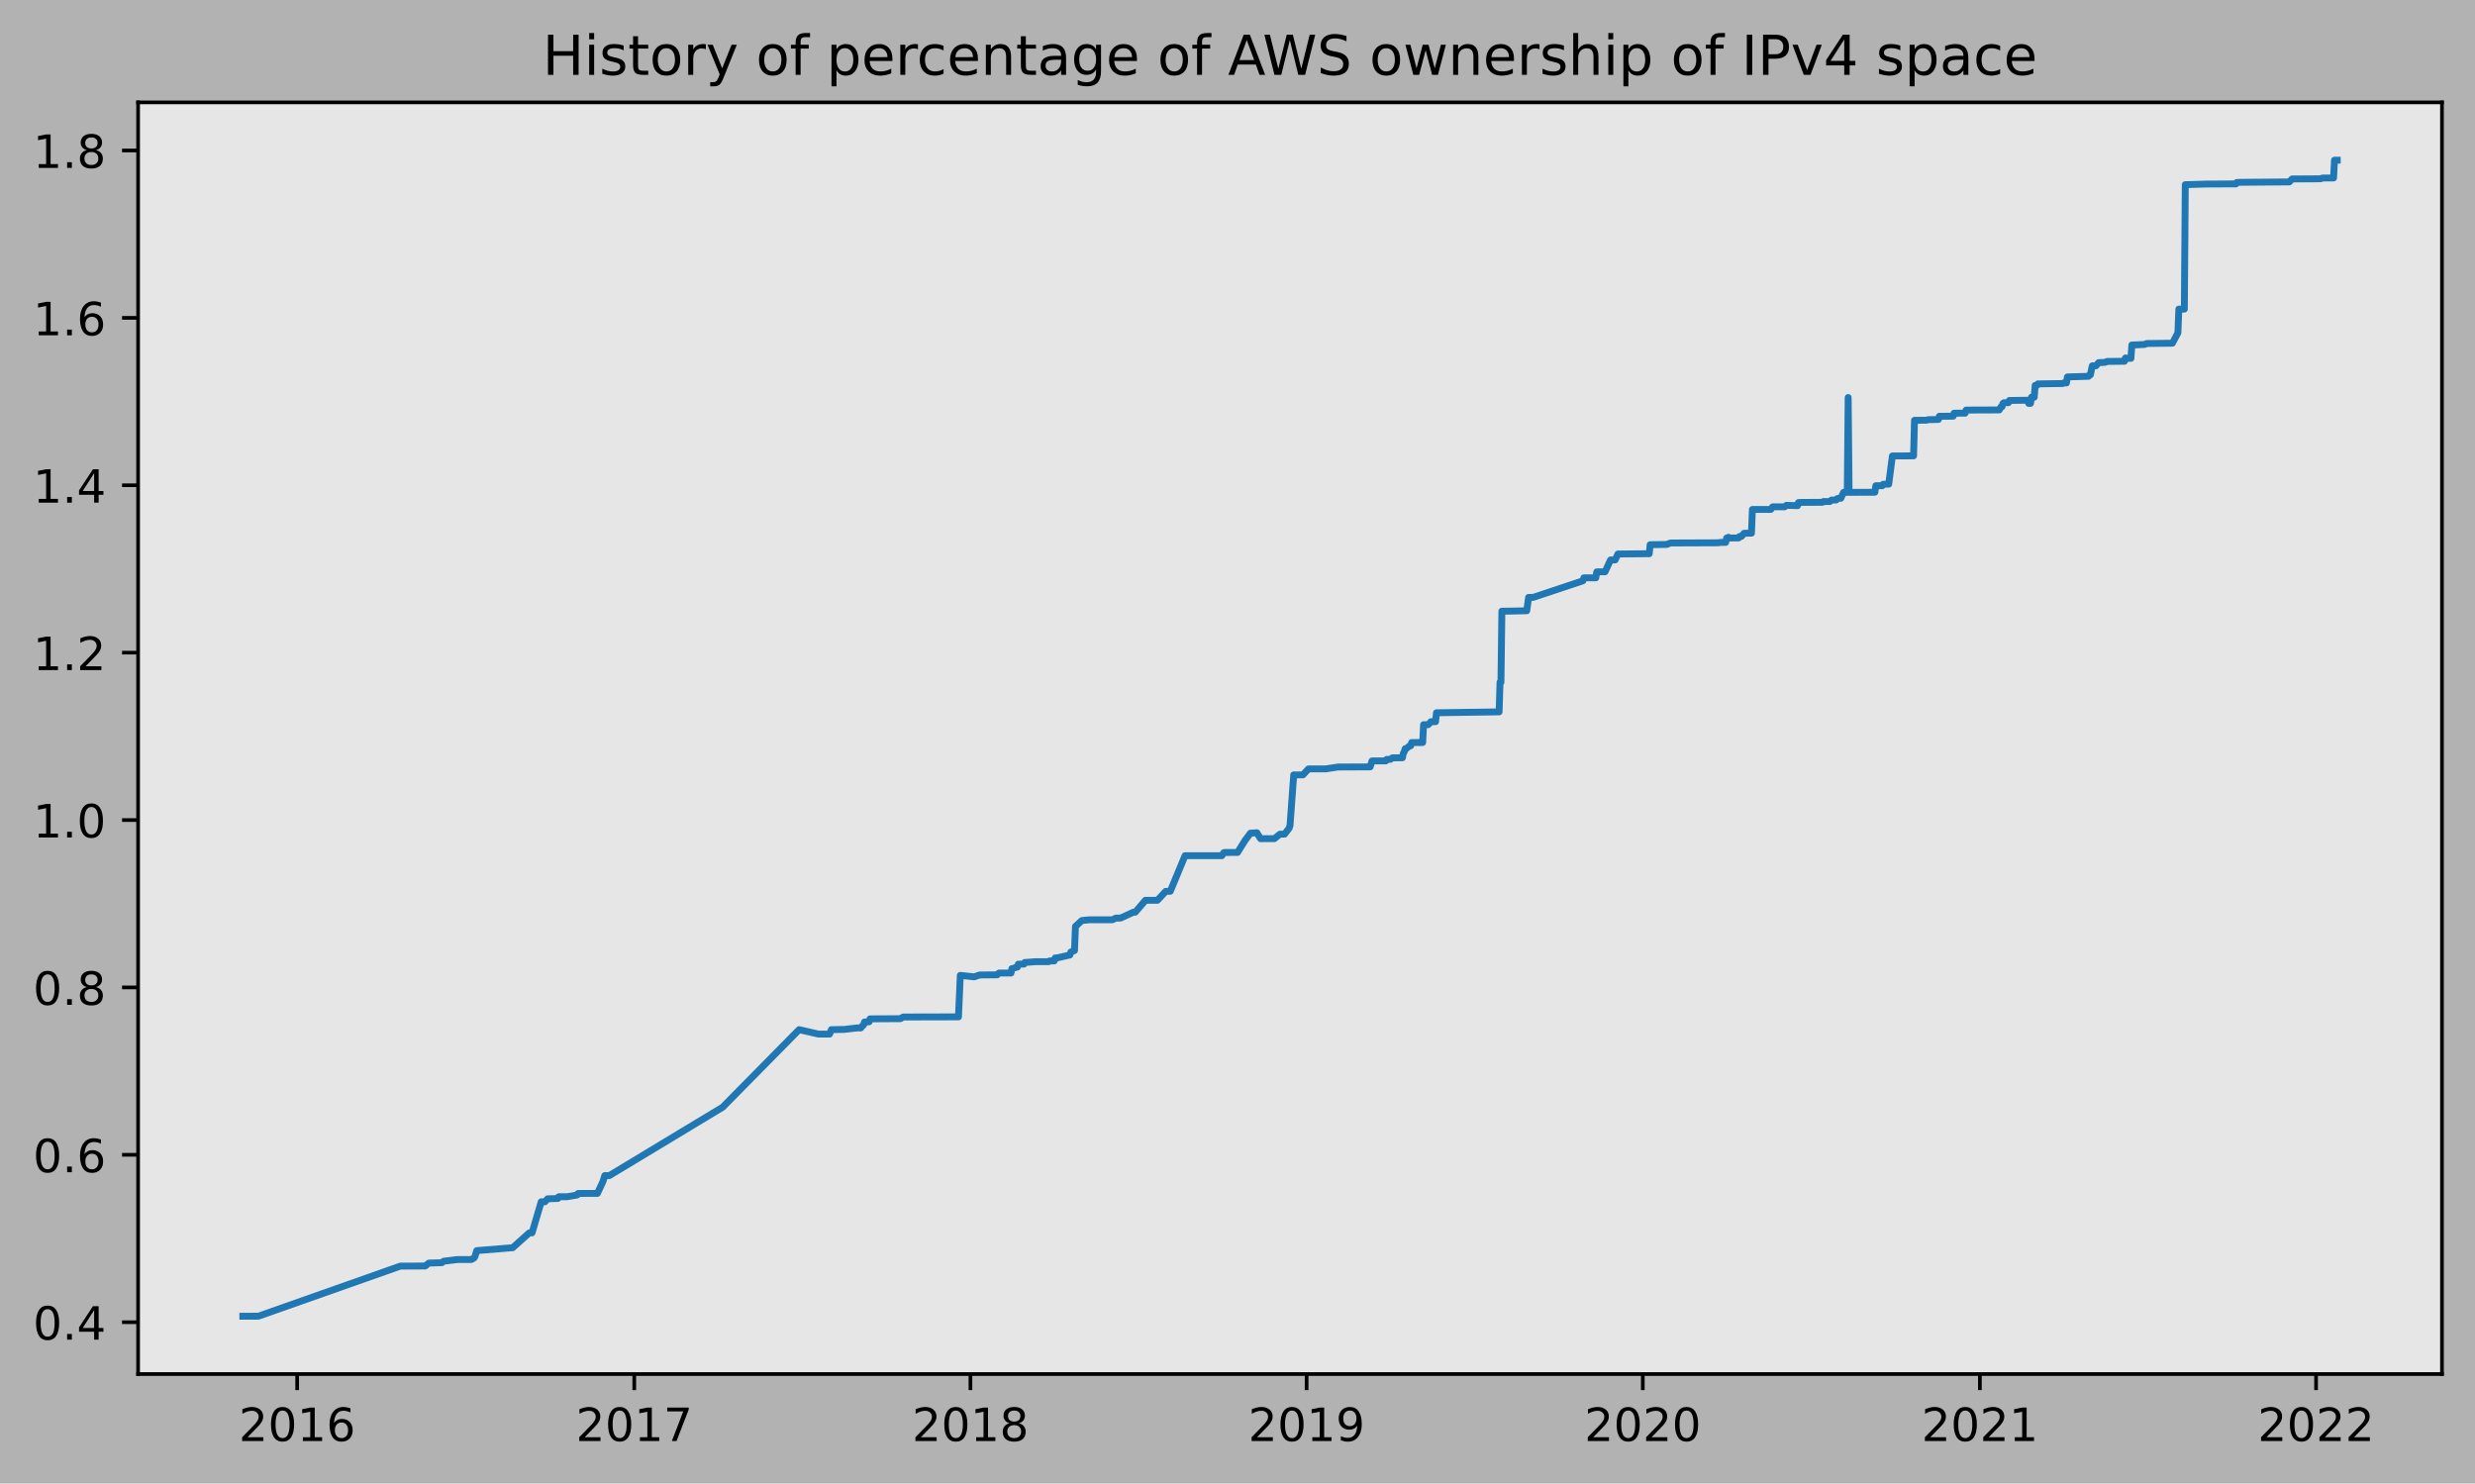
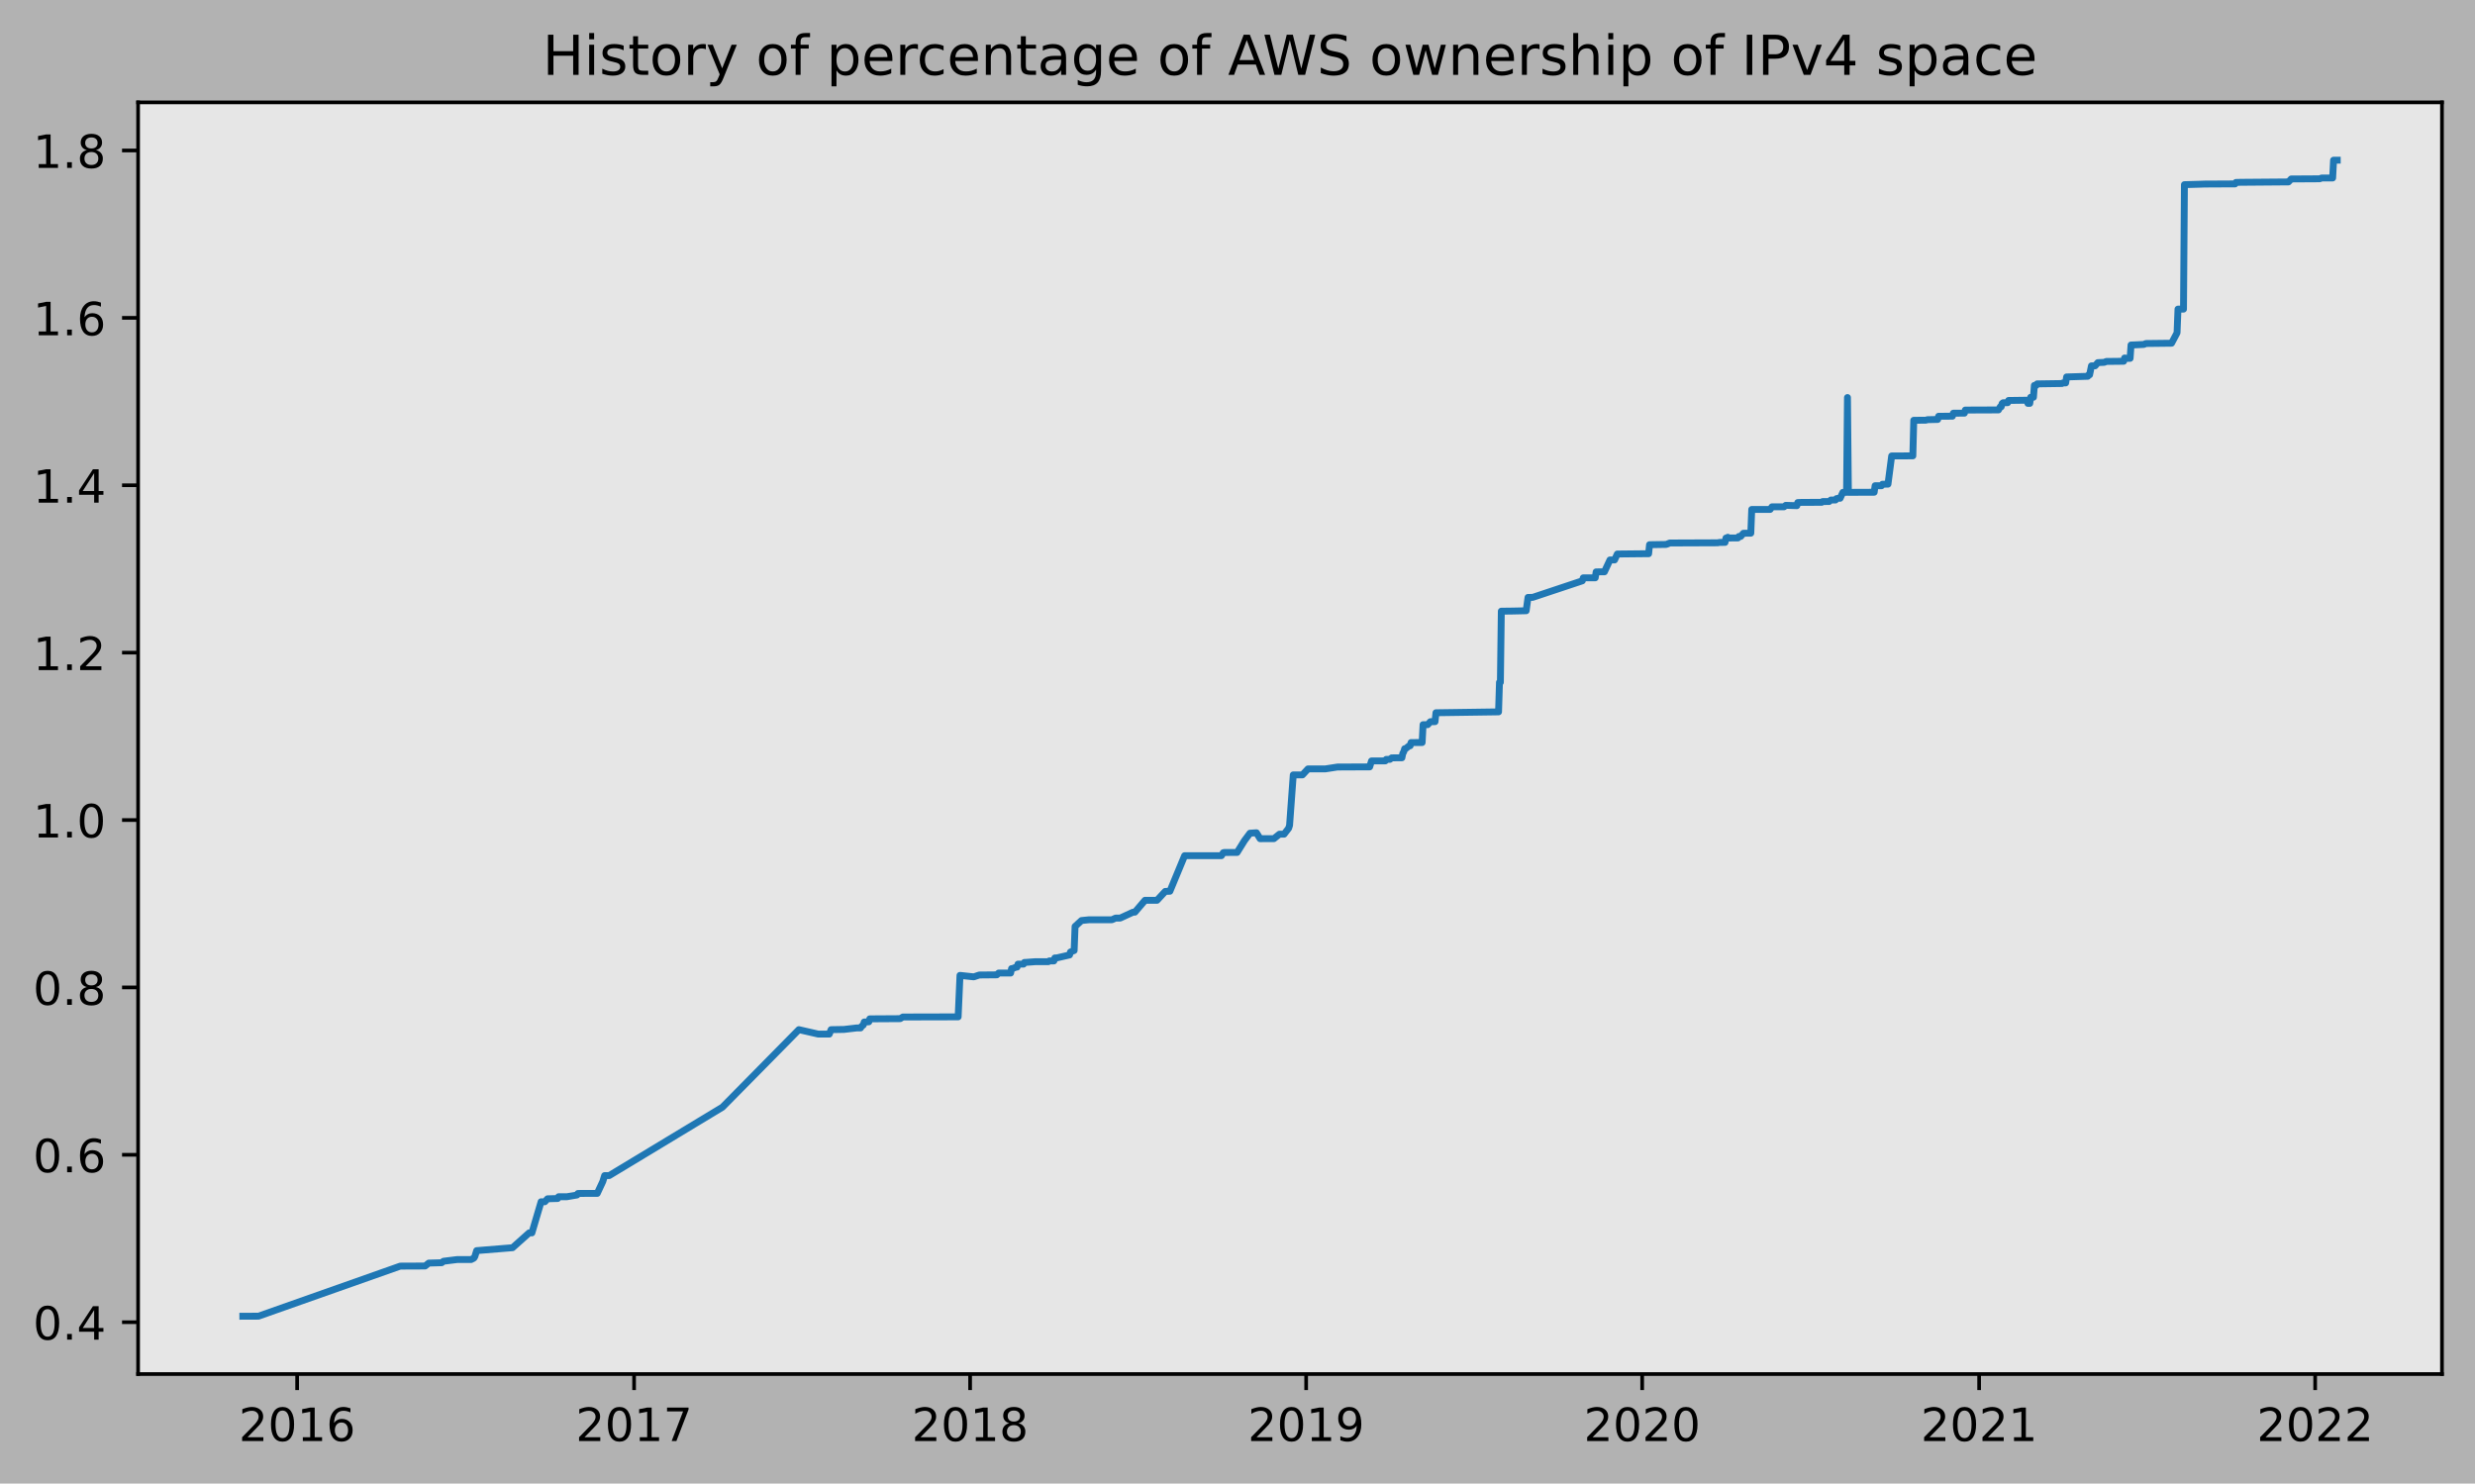
<svg xmlns="http://www.w3.org/2000/svg" xmlns:xlink="http://www.w3.org/1999/xlink" height="323.396pt" version="1.1" viewBox="0 0 539.503 323.396" width="539.503pt">
  <defs>
    <style type="text/css">
*{stroke-linecap:butt;stroke-linejoin:round;}
  </style>
  </defs>
  <g id="figure_1">
    <g id="patch_1">
      <path d="M 0 323.396  L 539.503 323.396  L 539.503 0  L 0 0  z " style="fill:#b2b2b2;" />
    </g>
    <g id="axes_1">
      <g id="patch_2">
        <path d="M 30.103 299.518  L 532.303 299.518  L 532.303 22.318  L 30.103 22.318  z " style="fill:#e6e6e6;" />
      </g>
      <g id="matplotlib.axis_1">
        <g id="xtick_1">
          <g id="line2d_1">
            <defs>
-               <path d="M 0 0  L 0 3.5  " id="m40367349c4" style="stroke:#000000;stroke-width:0.8;" />
-             </defs>
-             <g>
-               <use style="stroke:#000000;stroke-width:0.8;" x="64.776" xlink:href="#m40367349c4" y="299.518" />
+               <path d="M 0 0  L 0 3.5  " id="mcb846e264f" style="stroke:#000000;stroke-width:0.8;" />
+             </defs>
+             <g>
+               <use style="stroke:#000000;stroke-width:0.8;" x="64.77" xlink:href="#mcb846e264f" y="299.518" />
            </g>
          </g>
          <g id="text_1">
            <defs>
              <path d="M 19.188 8.297  L 53.609 8.297  L 53.609 0  L 7.328 0  L 7.328 8.297  Q 12.938 14.109 22.625 23.891  Q 32.328 33.688 34.812 36.531  Q 39.547 41.844 41.422 45.531  Q 43.312 49.219 43.312 52.781  Q 43.312 58.594 39.234 62.25  Q 35.156 65.922 28.609 65.922  Q 23.969 65.922 18.812 64.312  Q 13.672 62.703 7.812 59.422  L 7.812 69.391  Q 13.766 71.781 18.938 73  Q 24.125 74.219 28.422 74.219  Q 39.75 74.219 46.484 68.547  Q 53.219 62.891 53.219 53.422  Q 53.219 48.922 51.531 44.891  Q 49.859 40.875 45.406 35.406  Q 44.188 33.984 37.641 27.219  Q 31.109 20.453 19.188 8.297  z " id="DejaVuSans-50" />
              <path d="M 31.781 66.406  Q 24.172 66.406 20.328 58.906  Q 16.5 51.422 16.5 36.375  Q 16.5 21.391 20.328 13.891  Q 24.172 6.391 31.781 6.391  Q 39.453 6.391 43.281 13.891  Q 47.125 21.391 47.125 36.375  Q 47.125 51.422 43.281 58.906  Q 39.453 66.406 31.781 66.406  z M 31.781 74.219  Q 44.047 74.219 50.516 64.516  Q 56.984 54.828 56.984 36.375  Q 56.984 17.969 50.516 8.266  Q 44.047 -1.422 31.781 -1.422  Q 19.531 -1.422 13.062 8.266  Q 6.594 17.969 6.594 36.375  Q 6.594 54.828 13.062 64.516  Q 19.531 74.219 31.781 74.219  z " id="DejaVuSans-48" />
              <path d="M 12.406 8.297  L 28.516 8.297  L 28.516 63.922  L 10.984 60.406  L 10.984 69.391  L 28.422 72.906  L 38.281 72.906  L 38.281 8.297  L 54.391 8.297  L 54.391 0  L 12.406 0  z " id="DejaVuSans-49" />
              <path d="M 33.016 40.375  Q 26.375 40.375 22.484 35.828  Q 18.609 31.297 18.609 23.391  Q 18.609 15.531 22.484 10.953  Q 26.375 6.391 33.016 6.391  Q 39.656 6.391 43.531 10.953  Q 47.406 15.531 47.406 23.391  Q 47.406 31.297 43.531 35.828  Q 39.656 40.375 33.016 40.375  z M 52.594 71.297  L 52.594 62.312  Q 48.875 64.062 45.094 64.984  Q 41.312 65.922 37.594 65.922  Q 27.828 65.922 22.672 59.328  Q 17.531 52.734 16.797 39.406  Q 19.672 43.656 24.016 45.922  Q 28.375 48.188 33.594 48.188  Q 44.578 48.188 50.953 41.516  Q 57.328 34.859 57.328 23.391  Q 57.328 12.156 50.688 5.359  Q 44.047 -1.422 33.016 -1.422  Q 20.359 -1.422 13.672 8.266  Q 6.984 17.969 6.984 36.375  Q 6.984 53.656 15.188 63.938  Q 23.391 74.219 37.203 74.219  Q 40.922 74.219 44.703 73.484  Q 48.484 72.75 52.594 71.297  z " id="DejaVuSans-54" />
            </defs>
-             <g transform="translate(52.05068 314.1166)scale(0.1 -0.1)">
+             <g transform="translate(52.04548 314.1166)scale(0.1 -0.1)">
              <use xlink:href="#DejaVuSans-50" />
              <use x="63.623" xlink:href="#DejaVuSans-48" />
              <use x="127.246" xlink:href="#DejaVuSans-49" />
              <use x="190.869" xlink:href="#DejaVuSans-54" />
            </g>
          </g>
        </g>
        <g id="xtick_2">
          <g id="line2d_2">
            <g>
-               <use style="stroke:#000000;stroke-width:0.8;" x="138.257" xlink:href="#m40367349c4" y="299.518" />
+               <use style="stroke:#000000;stroke-width:0.8;" x="138.219" xlink:href="#mcb846e264f" y="299.518" />
            </g>
          </g>
          <g id="text_2">
            <defs>
              <path d="M 8.203 72.906  L 55.078 72.906  L 55.078 68.703  L 28.609 0  L 18.312 0  L 43.219 64.594  L 8.203 64.594  z " id="DejaVuSans-55" />
            </defs>
-             <g transform="translate(125.5316 314.1166)scale(0.1 -0.1)">
+             <g transform="translate(125.4941 314.1166)scale(0.1 -0.1)">
              <use xlink:href="#DejaVuSans-50" />
              <use x="63.623" xlink:href="#DejaVuSans-48" />
              <use x="127.246" xlink:href="#DejaVuSans-49" />
              <use x="190.869" xlink:href="#DejaVuSans-55" />
            </g>
          </g>
        </g>
        <g id="xtick_3">
          <g id="line2d_3">
            <g>
-               <use style="stroke:#000000;stroke-width:0.8;" x="211.537" xlink:href="#m40367349c4" y="299.518" />
+               <use style="stroke:#000000;stroke-width:0.8;" x="211.467" xlink:href="#mcb846e264f" y="299.518" />
            </g>
          </g>
          <g id="text_3">
            <defs>
              <path d="M 31.781 34.625  Q 24.75 34.625 20.719 30.859  Q 16.703 27.094 16.703 20.516  Q 16.703 13.922 20.719 10.156  Q 24.75 6.391 31.781 6.391  Q 38.812 6.391 42.859 10.172  Q 46.922 13.969 46.922 20.516  Q 46.922 27.094 42.891 30.859  Q 38.875 34.625 31.781 34.625  z M 21.922 38.812  Q 15.578 40.375 12.031 44.719  Q 8.5 49.078 8.5 55.328  Q 8.5 64.062 14.719 69.141  Q 20.953 74.219 31.781 74.219  Q 42.672 74.219 48.875 69.141  Q 55.078 64.062 55.078 55.328  Q 55.078 49.078 51.531 44.719  Q 48 40.375 41.703 38.812  Q 48.828 37.156 52.797 32.312  Q 56.781 27.484 56.781 20.516  Q 56.781 9.906 50.312 4.234  Q 43.844 -1.422 31.781 -1.422  Q 19.734 -1.422 13.25 4.234  Q 6.781 9.906 6.781 20.516  Q 6.781 27.484 10.781 32.312  Q 14.797 37.156 21.922 38.812  z M 18.312 54.391  Q 18.312 48.734 21.844 45.562  Q 25.391 42.391 31.781 42.391  Q 38.141 42.391 41.719 45.562  Q 45.312 48.734 45.312 54.391  Q 45.312 60.062 41.719 63.234  Q 38.141 66.406 31.781 66.406  Q 25.391 66.406 21.844 63.234  Q 18.312 60.062 18.312 54.391  z " id="DejaVuSans-56" />
            </defs>
-             <g transform="translate(198.8118 314.1166)scale(0.1 -0.1)">
+             <g transform="translate(198.7421 314.1166)scale(0.1 -0.1)">
              <use xlink:href="#DejaVuSans-50" />
              <use x="63.623" xlink:href="#DejaVuSans-48" />
              <use x="127.246" xlink:href="#DejaVuSans-49" />
              <use x="190.869" xlink:href="#DejaVuSans-56" />
            </g>
          </g>
        </g>
        <g id="xtick_4">
          <g id="line2d_4">
            <g>
-               <use style="stroke:#000000;stroke-width:0.8;" x="284.817" xlink:href="#m40367349c4" y="299.518" />
+               <use style="stroke:#000000;stroke-width:0.8;" x="284.715" xlink:href="#mcb846e264f" y="299.518" />
            </g>
          </g>
          <g id="text_4">
            <defs>
              <path d="M 10.984 1.516  L 10.984 10.5  Q 14.703 8.734 18.5 7.812  Q 22.312 6.891 25.984 6.891  Q 35.75 6.891 40.891 13.453  Q 46.047 20.016 46.781 33.406  Q 43.953 29.203 39.594 26.953  Q 35.25 24.703 29.984 24.703  Q 19.047 24.703 12.672 31.312  Q 6.297 37.938 6.297 49.422  Q 6.297 60.641 12.938 67.422  Q 19.578 74.219 30.609 74.219  Q 43.266 74.219 49.922 64.516  Q 56.594 54.828 56.594 36.375  Q 56.594 19.141 48.406 8.859  Q 40.234 -1.422 26.422 -1.422  Q 22.703 -1.422 18.891 -0.688  Q 15.094 0.047 10.984 1.516  z M 30.609 32.422  Q 37.25 32.422 41.125 36.953  Q 45.016 41.5 45.016 49.422  Q 45.016 57.281 41.125 61.844  Q 37.25 66.406 30.609 66.406  Q 23.969 66.406 20.094 61.844  Q 16.219 57.281 16.219 49.422  Q 16.219 41.5 20.094 36.953  Q 23.969 32.422 30.609 32.422  z " id="DejaVuSans-57" />
            </defs>
-             <g transform="translate(272.0919 314.1166)scale(0.1 -0.1)">
+             <g transform="translate(271.99 314.1166)scale(0.1 -0.1)">
              <use xlink:href="#DejaVuSans-50" />
              <use x="63.623" xlink:href="#DejaVuSans-48" />
              <use x="127.246" xlink:href="#DejaVuSans-49" />
              <use x="190.869" xlink:href="#DejaVuSans-57" />
            </g>
          </g>
        </g>
        <g id="xtick_5">
          <g id="line2d_5">
            <g>
-               <use style="stroke:#000000;stroke-width:0.8;" x="358.097" xlink:href="#m40367349c4" y="299.518" />
+               <use style="stroke:#000000;stroke-width:0.8;" x="357.963" xlink:href="#mcb846e264f" y="299.518" />
            </g>
          </g>
          <g id="text_5">
-             <g transform="translate(345.3721 314.1166)scale(0.1 -0.1)">
+             <g transform="translate(345.238 314.1166)scale(0.1 -0.1)">
              <use xlink:href="#DejaVuSans-50" />
              <use x="63.623" xlink:href="#DejaVuSans-48" />
              <use x="127.246" xlink:href="#DejaVuSans-50" />
              <use x="190.869" xlink:href="#DejaVuSans-48" />
            </g>
          </g>
        </g>
        <g id="xtick_6">
          <g id="line2d_6">
            <g>
-               <use style="stroke:#000000;stroke-width:0.8;" x="431.578" xlink:href="#m40367349c4" y="299.518" />
+               <use style="stroke:#000000;stroke-width:0.8;" x="431.412" xlink:href="#mcb846e264f" y="299.518" />
            </g>
          </g>
          <g id="text_6">
-             <g transform="translate(418.853 314.1166)scale(0.1 -0.1)">
+             <g transform="translate(418.6866 314.1166)scale(0.1 -0.1)">
              <use xlink:href="#DejaVuSans-50" />
              <use x="63.623" xlink:href="#DejaVuSans-48" />
              <use x="127.246" xlink:href="#DejaVuSans-50" />
              <use x="190.869" xlink:href="#DejaVuSans-49" />
            </g>
          </g>
        </g>
        <g id="xtick_7">
          <g id="line2d_7">
            <g>
-               <use style="stroke:#000000;stroke-width:0.8;" x="504.858" xlink:href="#m40367349c4" y="299.518" />
+               <use style="stroke:#000000;stroke-width:0.8;" x="504.66" xlink:href="#mcb846e264f" y="299.518" />
            </g>
          </g>
          <g id="text_7">
-             <g transform="translate(492.1332 314.1166)scale(0.1 -0.1)">
+             <g transform="translate(491.9345 314.1166)scale(0.1 -0.1)">
              <use xlink:href="#DejaVuSans-50" />
              <use x="63.623" xlink:href="#DejaVuSans-48" />
              <use x="127.246" xlink:href="#DejaVuSans-50" />
              <use x="190.869" xlink:href="#DejaVuSans-50" />
            </g>
          </g>
        </g>
      </g>
      <g id="matplotlib.axis_2">
        <g id="ytick_1">
          <g id="line2d_8">
            <defs>
-               <path d="M 0 0  L -3.5 0  " id="m9904276c31" style="stroke:#000000;stroke-width:0.8;" />
-             </defs>
-             <g>
-               <use style="stroke:#000000;stroke-width:0.8;" x="30.103" xlink:href="#m9904276c31" y="288.217" />
+               <path d="M 0 0  L -3.5 0  " id="mb7f5722ad9" style="stroke:#000000;stroke-width:0.8;" />
+             </defs>
+             <g>
+               <use style="stroke:#000000;stroke-width:0.8;" x="30.103" xlink:href="#mb7f5722ad9" y="288.217" />
            </g>
          </g>
          <g id="text_8">
            <defs>
              <path d="M 10.688 12.406  L 21 12.406  L 21 0  L 10.688 0  z " id="DejaVuSans-46" />
              <path d="M 37.797 64.312  L 12.891 25.391  L 37.797 25.391  z M 35.203 72.906  L 47.609 72.906  L 47.609 25.391  L 58.016 25.391  L 58.016 17.188  L 47.609 17.188  L 47.609 0  L 37.797 0  L 37.797 17.188  L 4.891 17.188  L 4.891 26.703  z " id="DejaVuSans-52" />
            </defs>
            <g transform="translate(7.2 292.0159)scale(0.1 -0.1)">
              <use xlink:href="#DejaVuSans-48" />
              <use x="63.623" xlink:href="#DejaVuSans-46" />
              <use x="95.41" xlink:href="#DejaVuSans-52" />
            </g>
          </g>
        </g>
        <g id="ytick_2">
          <g id="line2d_9">
            <g>
-               <use style="stroke:#000000;stroke-width:0.8;" x="30.103" xlink:href="#m9904276c31" y="251.728" />
+               <use style="stroke:#000000;stroke-width:0.8;" x="30.103" xlink:href="#mb7f5722ad9" y="251.728" />
            </g>
          </g>
          <g id="text_9">
            <g transform="translate(7.2 255.5277)scale(0.1 -0.1)">
              <use xlink:href="#DejaVuSans-48" />
              <use x="63.623" xlink:href="#DejaVuSans-46" />
              <use x="95.41" xlink:href="#DejaVuSans-54" />
            </g>
          </g>
        </g>
        <g id="ytick_3">
          <g id="line2d_10">
            <g>
-               <use style="stroke:#000000;stroke-width:0.8;" x="30.103" xlink:href="#m9904276c31" y="215.24" />
+               <use style="stroke:#000000;stroke-width:0.8;" x="30.103" xlink:href="#mb7f5722ad9" y="215.24" />
            </g>
          </g>
          <g id="text_10">
            <g transform="translate(7.2 219.0395)scale(0.1 -0.1)">
              <use xlink:href="#DejaVuSans-48" />
              <use x="63.623" xlink:href="#DejaVuSans-46" />
              <use x="95.41" xlink:href="#DejaVuSans-56" />
            </g>
          </g>
        </g>
        <g id="ytick_4">
          <g id="line2d_11">
            <g>
-               <use style="stroke:#000000;stroke-width:0.8;" x="30.103" xlink:href="#m9904276c31" y="178.752" />
+               <use style="stroke:#000000;stroke-width:0.8;" x="30.103" xlink:href="#mb7f5722ad9" y="178.752" />
            </g>
          </g>
          <g id="text_11">
            <g transform="translate(7.2 182.5513)scale(0.1 -0.1)">
              <use xlink:href="#DejaVuSans-49" />
              <use x="63.623" xlink:href="#DejaVuSans-46" />
              <use x="95.41" xlink:href="#DejaVuSans-48" />
            </g>
          </g>
        </g>
        <g id="ytick_5">
          <g id="line2d_12">
            <g>
-               <use style="stroke:#000000;stroke-width:0.8;" x="30.103" xlink:href="#m9904276c31" y="142.264" />
+               <use style="stroke:#000000;stroke-width:0.8;" x="30.103" xlink:href="#mb7f5722ad9" y="142.264" />
            </g>
          </g>
          <g id="text_12">
            <g transform="translate(7.2 146.0631)scale(0.1 -0.1)">
              <use xlink:href="#DejaVuSans-49" />
              <use x="63.623" xlink:href="#DejaVuSans-46" />
              <use x="95.41" xlink:href="#DejaVuSans-50" />
            </g>
          </g>
        </g>
        <g id="ytick_6">
          <g id="line2d_13">
            <g>
-               <use style="stroke:#000000;stroke-width:0.8;" x="30.103" xlink:href="#m9904276c31" y="105.776" />
+               <use style="stroke:#000000;stroke-width:0.8;" x="30.103" xlink:href="#mb7f5722ad9" y="105.776" />
            </g>
          </g>
          <g id="text_13">
            <g transform="translate(7.2 109.5749)scale(0.1 -0.1)">
              <use xlink:href="#DejaVuSans-49" />
              <use x="63.623" xlink:href="#DejaVuSans-46" />
              <use x="95.41" xlink:href="#DejaVuSans-52" />
            </g>
          </g>
        </g>
        <g id="ytick_7">
          <g id="line2d_14">
            <g>
-               <use style="stroke:#000000;stroke-width:0.8;" x="30.103" xlink:href="#m9904276c31" y="69.288" />
+               <use style="stroke:#000000;stroke-width:0.8;" x="30.103" xlink:href="#mb7f5722ad9" y="69.288" />
            </g>
          </g>
          <g id="text_14">
            <g transform="translate(7.2 73.08674)scale(0.1 -0.1)">
              <use xlink:href="#DejaVuSans-49" />
              <use x="63.623" xlink:href="#DejaVuSans-46" />
              <use x="95.41" xlink:href="#DejaVuSans-54" />
            </g>
          </g>
        </g>
        <g id="ytick_8">
          <g id="line2d_15">
            <g>
-               <use style="stroke:#000000;stroke-width:0.8;" x="30.103" xlink:href="#m9904276c31" y="32.799" />
+               <use style="stroke:#000000;stroke-width:0.8;" x="30.103" xlink:href="#mb7f5722ad9" y="32.799" />
            </g>
          </g>
          <g id="text_15">
-             <g transform="translate(7.2 36.59855)scale(0.1 -0.1)">
+             <g transform="translate(7.2 36.59856)scale(0.1 -0.1)">
              <use xlink:href="#DejaVuSans-49" />
              <use x="63.623" xlink:href="#DejaVuSans-46" />
              <use x="95.41" xlink:href="#DejaVuSans-56" />
            </g>
          </g>
        </g>
      </g>
      <g id="line2d_16">
-         <path clip-path="url(#p30f8baa5ca)" d="M 52.93 286.918  L 56.343 286.904  L 87.262 275.991  L 92.682 275.967  L 93.485 275.331  L 96.296 275.25  L 96.698 274.929  L 99.709 274.554  L 102.721 274.556  L 103.323 274.233  L 103.524 273.911  L 103.925 272.614  L 111.755 271.979  L 115.369 268.748  L 115.971 268.745  L 117.979 261.963  L 118.782 261.963  L 119.384 261.317  L 121.593 261.253  L 121.794 260.867  L 123.601 260.867  L 125.809 260.487  L 126.01 260.164  L 126.411 260.149  L 130.226 260.138  L 131.431 257.554  L 131.832 256.262  L 132.836 256.252  L 157.53 241.345  L 174.194 224.444  L 178.41 225.409  L 180.819 225.416  L 181.221 224.447  L 184.032 224.399  L 186.842 224.069  L 187.645 224.069  L 187.846 223.746  L 188.248 223.423  L 188.449 222.777  L 189.452 222.737  L 189.653 222.091  L 196.278 222.049  L 196.881 221.686  L 208.927 221.656  L 209.328 212.613  L 212.34 212.936  L 213.544 212.531  L 217.359 212.496  L 217.761 212.107  L 220.371 212.108  L 220.571 211.139  L 220.772 211.137  L 221.575 210.812  L 221.776 210.811  L 221.977 210.165  L 223.181 210.164  L 223.382 209.794  L 223.583 209.792  L 225.791 209.627  L 228.602 209.626  L 228.803 209.465  L 229.807 209.463  L 230.007 208.818  L 230.409 208.812  L 233.22 208.166  L 233.42 207.52  L 234.224 207.197  L 234.424 201.949  L 235.83 200.658  L 237.436 200.496  L 242.455 200.49  L 243.258 200.126  L 244.262 200.126  L 247.073 198.835  L 247.474 198.831  L 249.683 196.246  L 252.293 196.25  L 254.1 194.307  L 255.103 194.28  L 258.316 186.527  L 266.346 186.523  L 266.748 185.877  L 266.949 185.826  L 269.759 185.822  L 271.366 183.239  L 272.57 181.624  L 273.975 181.527  L 274.779 182.819  L 277.79 182.807  L 278.995 181.838  L 279.999 181.837  L 281.002 180.545  L 281.203 179.894  L 282.006 168.914  L 284.014 168.909  L 285.218 167.612  L 289.033 167.601  L 291.643 167.197  L 298.67 167.165  L 299.071 165.872  L 302.083 165.857  L 302.284 165.534  L 303.087 165.523  L 303.488 165.2  L 305.697 165.182  L 305.898 164.213  L 306.098 163.89  L 306.299 163.209  L 306.5 163.208  L 307.303 162.562  L 307.504 162.562  L 307.704 161.862  L 310.114 161.858  L 310.314 157.968  L 311.318 157.962  L 311.921 157.314  L 312.924 157.309  L 313.125 155.368  L 326.777 155.174  L 326.978 148.73  L 327.179 148.73  L 327.38 133.228  L 329.789 133.199  L 332.8 133.133  L 333.202 130.227  L 334.206 130.22  L 345.047 126.607  L 345.248 125.962  L 347.858 125.951  L 348.059 124.66  L 349.866 124.642  L 351.07 122.058  L 352.074 122.057  L 352.676 120.765  L 358.298 120.708  L 359.502 120.703  L 359.703 118.736  L 363.317 118.68  L 364.12 118.362  L 374.56 118.32  L 374.962 118.239  L 376.166 118.234  L 376.367 117.285  L 376.568 117.285  L 376.768 117.116  L 376.969 117.275  L 378.977 117.262  L 379.178 116.94  L 379.579 116.939  L 380.182 116.241  L 381.788 116.224  L 381.988 111.055  L 386.004 111.046  L 386.405 110.481  L 389.015 110.478  L 389.417 110.155  L 391.826 110.231  L 392.027 109.55  L 392.83 109.516  L 397.247 109.495  L 397.448 109.333  L 398.853 109.327  L 399.254 108.995  L 400.258 108.992  L 400.459 108.699  L 400.861 108.618  L 401.262 108.618  L 401.864 107.327  L 402.668 107.326  L 402.868 86.656  L 403.069 107.325  L 408.691 107.301  L 408.891 105.88  L 410.297 105.88  L 410.497 105.556  L 411.702 105.538  L 412.505 99.392  L 417.123 99.369  L 417.324 91.618  L 419.934 91.595  L 420.335 91.481  L 422.543 91.434  L 422.744 90.737  L 425.756 90.725  L 425.957 90.068  L 428.366 90.064  L 428.567 89.385  L 435.794 89.355  L 436.196 88.664  L 436.396 88.664  L 436.597 87.961  L 436.798 87.797  L 437.802 87.778  L 438.003 87.294  L 442.018 87.24  L 442.219 87.935  L 442.62 87.933  L 442.821 86.594  L 443.423 86.593  L 443.624 84.01  L 444.026 84.007  L 444.226 83.68  L 449.647 83.601  L 449.848 83.472  L 450.45 83.471  L 450.651 82.168  L 455.269 82.025  L 455.469 81.701  L 455.67 81.7  L 456.072 79.752  L 456.875 79.742  L 457.477 79.046  L 458.882 78.983  L 459.284 78.791  L 463.099 78.749  L 463.299 78.037  L 463.902 78.116  L 464.504 78.111  L 464.705 75.203  L 465.307 75.185  L 467.515 75.082  L 467.917 74.88  L 473.538 74.815  L 474.743 72.55  L 474.944 67.382  L 476.148 67.382  L 476.349 40.252  L 479.963 40.148  L 480.766 40.12  L 486.388 40.09  L 487.391 40.089  L 487.592 39.766  L 488.596 39.739  L 498.434 39.659  L 499.036 39.655  L 499.638 39.01  L 505.862 38.974  L 506.264 38.802  L 508.673 38.795  L 508.874 34.919  L 509.476 34.918  L 509.476 34.918  " style="fill:none;stroke:#1f77b4;stroke-linecap:square;stroke-width:1.5;" />
+         <path clip-path="url(#p9e48137c9e)" d="M 52.93 286.918  L 56.342 286.904  L 87.247 275.991  L 92.665 275.967  L 93.468 275.331  L 96.277 275.25  L 96.678 274.929  L 99.689 274.554  L 102.699 274.556  L 103.301 274.233  L 103.502 273.911  L 103.903 272.614  L 111.729 271.979  L 115.342 268.748  L 115.944 268.745  L 117.95 261.963  L 118.753 261.963  L 119.355 261.317  L 121.563 261.253  L 121.763 260.867  L 123.57 260.867  L 125.777 260.487  L 125.978 260.164  L 126.379 260.149  L 130.192 260.138  L 131.396 257.554  L 131.797 256.262  L 132.801 256.252  L 157.484 241.345  L 174.141 224.444  L 178.355 225.409  L 180.763 225.416  L 181.164 224.447  L 183.974 224.399  L 186.784 224.069  L 187.586 224.069  L 187.787 223.746  L 188.188 223.423  L 188.389 222.777  L 189.392 222.737  L 189.593 222.091  L 196.215 222.049  L 196.817 221.686  L 208.858 221.656  L 209.26 212.613  L 212.27 212.936  L 213.474 212.531  L 217.287 212.496  L 217.688 212.107  L 220.297 212.108  L 220.498 211.139  L 220.698 211.137  L 221.501 210.812  L 221.702 210.811  L 221.902 210.165  L 223.106 210.164  L 223.307 209.794  L 223.508 209.792  L 225.715 209.627  L 228.525 209.626  L 228.725 209.465  L 229.729 209.463  L 229.93 208.818  L 230.331 208.812  L 233.14 208.166  L 233.341 207.52  L 234.144 207.197  L 234.345 201.949  L 235.749 200.658  L 237.355 200.496  L 242.372 200.49  L 243.174 200.126  L 244.178 200.126  L 246.987 198.835  L 247.389 198.831  L 249.596 196.246  L 252.205 196.25  L 254.011 194.307  L 255.014 194.28  L 258.225 186.527  L 266.253 186.523  L 266.654 185.877  L 266.855 185.826  L 269.664 185.822  L 271.269 183.239  L 272.474 181.624  L 273.878 181.527  L 274.681 182.819  L 277.691 182.807  L 278.895 181.838  L 279.899 181.837  L 280.902 180.545  L 281.103 179.894  L 281.906 168.914  L 283.912 168.909  L 285.116 167.612  L 288.929 167.601  L 291.538 167.197  L 298.562 167.165  L 298.963 165.872  L 301.973 165.857  L 302.174 165.534  L 302.977 165.523  L 303.378 165.2  L 305.586 165.182  L 305.786 164.213  L 305.987 163.89  L 306.188 163.209  L 306.388 163.208  L 307.191 162.562  L 307.392 162.562  L 307.592 161.862  L 310.001 161.858  L 310.201 157.968  L 311.205 157.962  L 311.807 157.314  L 312.81 157.309  L 313.011 155.368  L 326.657 155.174  L 326.858 148.73  L 327.058 148.73  L 327.259 133.228  L 329.667 133.199  L 332.677 133.133  L 333.079 130.227  L 334.082 130.22  L 344.919 126.607  L 345.119 125.962  L 347.728 125.951  L 347.929 124.66  L 349.735 124.642  L 350.939 122.058  L 351.943 122.057  L 352.545 120.765  L 358.164 120.708  L 359.368 120.703  L 359.568 118.736  L 363.181 118.68  L 363.983 118.362  L 374.419 118.32  L 374.82 118.239  L 376.024 118.234  L 376.225 117.285  L 376.425 117.285  L 376.626 117.116  L 376.827 117.275  L 378.834 117.262  L 379.034 116.94  L 379.436 116.939  L 380.038 116.241  L 381.643 116.224  L 381.844 111.055  L 385.857 111.046  L 386.259 110.481  L 388.868 110.478  L 389.269 110.155  L 391.677 110.231  L 391.878 109.55  L 392.68 109.516  L 397.095 109.495  L 397.296 109.333  L 398.701 109.327  L 399.102 108.995  L 400.106 108.992  L 400.306 108.699  L 400.708 108.618  L 401.109 108.618  L 401.711 107.327  L 402.514 107.326  L 402.714 86.656  L 402.915 107.325  L 408.534 107.301  L 408.735 105.88  L 410.14 105.88  L 410.34 105.556  L 411.544 105.538  L 412.347 99.392  L 416.963 99.369  L 417.163 91.618  L 419.772 91.595  L 420.174 91.481  L 422.381 91.434  L 422.582 90.737  L 425.592 90.725  L 425.793 90.068  L 428.201 90.064  L 428.401 89.385  L 435.626 89.355  L 436.027 88.664  L 436.228 88.664  L 436.429 87.961  L 436.629 87.797  L 437.633 87.779  L 437.833 87.294  L 441.847 87.24  L 442.048 87.935  L 442.449 87.933  L 442.65 86.594  L 443.252 86.593  L 443.452 84.01  L 443.854 84.007  L 444.054 83.68  L 449.473 83.601  L 449.673 83.472  L 450.275 83.471  L 450.476 82.168  L 455.092 82.025  L 455.292 81.701  L 455.493 81.7  L 455.894 79.752  L 456.697 79.742  L 457.299 79.046  L 458.704 78.983  L 459.105 78.791  L 462.918 78.749  L 463.119 78.037  L 463.721 78.116  L 464.323 78.111  L 464.524 75.203  L 465.126 75.185  L 467.333 75.082  L 467.735 74.88  L 473.354 74.815  L 474.558 72.55  L 474.758 67.382  L 475.962 67.382  L 476.163 40.252  L 479.775 40.148  L 480.578 40.12  L 486.197 40.09  L 487.2 40.089  L 487.401 39.766  L 488.405 39.739  L 498.238 39.659  L 498.84 39.655  L 499.442 39.01  L 505.663 38.974  L 506.064 38.802  L 508.472 38.795  L 508.673 34.919  L 509.476 34.918  L 509.476 34.918  " style="fill:none;stroke:#1f77b4;stroke-linecap:square;stroke-width:1.5;" />
      </g>
      <g id="patch_3">
        <path d="M 30.103 299.518  L 30.103 22.318  " style="fill:none;stroke:#000000;stroke-linecap:square;stroke-linejoin:miter;stroke-width:0.8;" />
      </g>
      <g id="patch_4">
        <path d="M 532.303 299.518  L 532.303 22.318  " style="fill:none;stroke:#000000;stroke-linecap:square;stroke-linejoin:miter;stroke-width:0.8;" />
      </g>
      <g id="patch_5">
        <path d="M 30.103 299.518  L 532.303 299.518  " style="fill:none;stroke:#000000;stroke-linecap:square;stroke-linejoin:miter;stroke-width:0.8;" />
      </g>
      <g id="patch_6">
        <path d="M 30.103 22.318  L 532.303 22.318  " style="fill:none;stroke:#000000;stroke-linecap:square;stroke-linejoin:miter;stroke-width:0.8;" />
      </g>
      <g id="text_16">
        <defs>
          <path d="M 9.812 72.906  L 19.672 72.906  L 19.672 43.016  L 55.516 43.016  L 55.516 72.906  L 65.375 72.906  L 65.375 0  L 55.516 0  L 55.516 34.719  L 19.672 34.719  L 19.672 0  L 9.812 0  z " id="DejaVuSans-72" />
          <path d="M 9.422 54.688  L 18.406 54.688  L 18.406 0  L 9.422 0  z M 9.422 75.984  L 18.406 75.984  L 18.406 64.594  L 9.422 64.594  z " id="DejaVuSans-105" />
          <path d="M 44.281 53.078  L 44.281 44.578  Q 40.484 46.531 36.375 47.5  Q 32.281 48.484 27.875 48.484  Q 21.188 48.484 17.844 46.438  Q 14.5 44.391 14.5 40.281  Q 14.5 37.156 16.891 35.375  Q 19.281 33.594 26.516 31.984  L 29.594 31.297  Q 39.156 29.25 43.188 25.516  Q 47.219 21.781 47.219 15.094  Q 47.219 7.469 41.188 3.016  Q 35.156 -1.422 24.609 -1.422  Q 20.219 -1.422 15.453 -0.562  Q 10.688 0.297 5.422 2  L 5.422 11.281  Q 10.406 8.688 15.234 7.391  Q 20.062 6.109 24.812 6.109  Q 31.156 6.109 34.562 8.281  Q 37.984 10.453 37.984 14.406  Q 37.984 18.062 35.516 20.016  Q 33.062 21.969 24.703 23.781  L 21.578 24.516  Q 13.234 26.266 9.516 29.906  Q 5.812 33.547 5.812 39.891  Q 5.812 47.609 11.281 51.797  Q 16.75 56 26.812 56  Q 31.781 56 36.172 55.266  Q 40.578 54.547 44.281 53.078  z " id="DejaVuSans-115" />
          <path d="M 18.312 70.219  L 18.312 54.688  L 36.812 54.688  L 36.812 47.703  L 18.312 47.703  L 18.312 18.016  Q 18.312 11.328 20.141 9.422  Q 21.969 7.516 27.594 7.516  L 36.812 7.516  L 36.812 0  L 27.594 0  Q 17.188 0 13.234 3.875  Q 9.281 7.766 9.281 18.016  L 9.281 47.703  L 2.688 47.703  L 2.688 54.688  L 9.281 54.688  L 9.281 70.219  z " id="DejaVuSans-116" />
          <path d="M 30.609 48.391  Q 23.391 48.391 19.188 42.75  Q 14.984 37.109 14.984 27.297  Q 14.984 17.484 19.156 11.844  Q 23.344 6.203 30.609 6.203  Q 37.797 6.203 41.984 11.859  Q 46.188 17.531 46.188 27.297  Q 46.188 37.016 41.984 42.703  Q 37.797 48.391 30.609 48.391  z M 30.609 56  Q 42.328 56 49.016 48.375  Q 55.719 40.766 55.719 27.297  Q 55.719 13.875 49.016 6.219  Q 42.328 -1.422 30.609 -1.422  Q 18.844 -1.422 12.172 6.219  Q 5.516 13.875 5.516 27.297  Q 5.516 40.766 12.172 48.375  Q 18.844 56 30.609 56  z " id="DejaVuSans-111" />
          <path d="M 41.109 46.297  Q 39.594 47.172 37.812 47.578  Q 36.031 48 33.891 48  Q 26.266 48 22.188 43.047  Q 18.109 38.094 18.109 28.812  L 18.109 0  L 9.078 0  L 9.078 54.688  L 18.109 54.688  L 18.109 46.188  Q 20.953 51.172 25.484 53.578  Q 30.031 56 36.531 56  Q 37.453 56 38.578 55.875  Q 39.703 55.766 41.062 55.516  z " id="DejaVuSans-114" />
          <path d="M 32.172 -5.078  Q 28.375 -14.844 24.75 -17.812  Q 21.141 -20.797 15.094 -20.797  L 7.906 -20.797  L 7.906 -13.281  L 13.188 -13.281  Q 16.891 -13.281 18.938 -11.516  Q 21 -9.766 23.484 -3.219  L 25.094 0.875  L 2.984 54.688  L 12.5 54.688  L 29.594 11.922  L 46.688 54.688  L 56.203 54.688  z " id="DejaVuSans-121" />
          <path id="DejaVuSans-32" />
          <path d="M 37.109 75.984  L 37.109 68.5  L 28.516 68.5  Q 23.688 68.5 21.797 66.547  Q 19.922 64.594 19.922 59.516  L 19.922 54.688  L 34.719 54.688  L 34.719 47.703  L 19.922 47.703  L 19.922 0  L 10.891 0  L 10.891 47.703  L 2.297 47.703  L 2.297 54.688  L 10.891 54.688  L 10.891 58.5  Q 10.891 67.625 15.141 71.797  Q 19.391 75.984 28.609 75.984  z " id="DejaVuSans-102" />
          <path d="M 18.109 8.203  L 18.109 -20.797  L 9.078 -20.797  L 9.078 54.688  L 18.109 54.688  L 18.109 46.391  Q 20.953 51.266 25.266 53.625  Q 29.594 56 35.594 56  Q 45.562 56 51.781 48.094  Q 58.016 40.188 58.016 27.297  Q 58.016 14.406 51.781 6.484  Q 45.562 -1.422 35.594 -1.422  Q 29.594 -1.422 25.266 0.953  Q 20.953 3.328 18.109 8.203  z M 48.688 27.297  Q 48.688 37.203 44.609 42.844  Q 40.531 48.484 33.406 48.484  Q 26.266 48.484 22.188 42.844  Q 18.109 37.203 18.109 27.297  Q 18.109 17.391 22.188 11.75  Q 26.266 6.109 33.406 6.109  Q 40.531 6.109 44.609 11.75  Q 48.688 17.391 48.688 27.297  z " id="DejaVuSans-112" />
          <path d="M 56.203 29.594  L 56.203 25.203  L 14.891 25.203  Q 15.484 15.922 20.484 11.062  Q 25.484 6.203 34.422 6.203  Q 39.594 6.203 44.453 7.469  Q 49.312 8.734 54.109 11.281  L 54.109 2.781  Q 49.266 0.734 44.188 -0.344  Q 39.109 -1.422 33.891 -1.422  Q 20.797 -1.422 13.156 6.188  Q 5.516 13.812 5.516 26.812  Q 5.516 40.234 12.766 48.109  Q 20.016 56 32.328 56  Q 43.359 56 49.781 48.891  Q 56.203 41.797 56.203 29.594  z M 47.219 32.234  Q 47.125 39.594 43.094 43.984  Q 39.062 48.391 32.422 48.391  Q 24.906 48.391 20.391 44.141  Q 15.875 39.891 15.188 32.172  z " id="DejaVuSans-101" />
          <path d="M 48.781 52.594  L 48.781 44.188  Q 44.969 46.297 41.141 47.344  Q 37.312 48.391 33.406 48.391  Q 24.656 48.391 19.812 42.844  Q 14.984 37.312 14.984 27.297  Q 14.984 17.281 19.812 11.734  Q 24.656 6.203 33.406 6.203  Q 37.312 6.203 41.141 7.25  Q 44.969 8.297 48.781 10.406  L 48.781 2.094  Q 45.016 0.344 40.984 -0.531  Q 36.969 -1.422 32.422 -1.422  Q 20.062 -1.422 12.781 6.344  Q 5.516 14.109 5.516 27.297  Q 5.516 40.672 12.859 48.328  Q 20.219 56 33.016 56  Q 37.156 56 41.109 55.141  Q 45.062 54.297 48.781 52.594  z " id="DejaVuSans-99" />
          <path d="M 54.891 33.016  L 54.891 0  L 45.906 0  L 45.906 32.719  Q 45.906 40.484 42.875 44.328  Q 39.844 48.188 33.797 48.188  Q 26.516 48.188 22.312 43.547  Q 18.109 38.922 18.109 30.906  L 18.109 0  L 9.078 0  L 9.078 54.688  L 18.109 54.688  L 18.109 46.188  Q 21.344 51.125 25.703 53.562  Q 30.078 56 35.797 56  Q 45.219 56 50.047 50.172  Q 54.891 44.344 54.891 33.016  z " id="DejaVuSans-110" />
          <path d="M 34.281 27.484  Q 23.391 27.484 19.188 25  Q 14.984 22.516 14.984 16.5  Q 14.984 11.719 18.141 8.906  Q 21.297 6.109 26.703 6.109  Q 34.188 6.109 38.703 11.406  Q 43.219 16.703 43.219 25.484  L 43.219 27.484  z M 52.203 31.203  L 52.203 0  L 43.219 0  L 43.219 8.297  Q 40.141 3.328 35.547 0.953  Q 30.953 -1.422 24.312 -1.422  Q 15.922 -1.422 10.953 3.297  Q 6 8.016 6 15.922  Q 6 25.141 12.172 29.828  Q 18.359 34.516 30.609 34.516  L 43.219 34.516  L 43.219 35.406  Q 43.219 41.609 39.141 45  Q 35.062 48.391 27.688 48.391  Q 23 48.391 18.547 47.266  Q 14.109 46.141 10.016 43.891  L 10.016 52.203  Q 14.938 54.109 19.578 55.047  Q 24.219 56 28.609 56  Q 40.484 56 46.344 49.844  Q 52.203 43.703 52.203 31.203  z " id="DejaVuSans-97" />
          <path d="M 45.406 27.984  Q 45.406 37.75 41.375 43.109  Q 37.359 48.484 30.078 48.484  Q 22.859 48.484 18.828 43.109  Q 14.797 37.75 14.797 27.984  Q 14.797 18.266 18.828 12.891  Q 22.859 7.516 30.078 7.516  Q 37.359 7.516 41.375 12.891  Q 45.406 18.266 45.406 27.984  z M 54.391 6.781  Q 54.391 -7.172 48.188 -13.984  Q 42 -20.797 29.203 -20.797  Q 24.469 -20.797 20.266 -20.094  Q 16.062 -19.391 12.109 -17.922  L 12.109 -9.188  Q 16.062 -11.328 19.922 -12.344  Q 23.781 -13.375 27.781 -13.375  Q 36.625 -13.375 41.016 -8.766  Q 45.406 -4.156 45.406 5.172  L 45.406 9.625  Q 42.625 4.781 38.281 2.391  Q 33.938 0 27.875 0  Q 17.828 0 11.672 7.656  Q 5.516 15.328 5.516 27.984  Q 5.516 40.672 11.672 48.328  Q 17.828 56 27.875 56  Q 33.938 56 38.281 53.609  Q 42.625 51.219 45.406 46.391  L 45.406 54.688  L 54.391 54.688  z " id="DejaVuSans-103" />
          <path d="M 34.188 63.188  L 20.797 26.906  L 47.609 26.906  z M 28.609 72.906  L 39.797 72.906  L 67.578 0  L 57.328 0  L 50.688 18.703  L 17.828 18.703  L 11.188 0  L 0.781 0  z " id="DejaVuSans-65" />
          <path d="M 3.328 72.906  L 13.281 72.906  L 28.609 11.281  L 43.891 72.906  L 54.984 72.906  L 70.312 11.281  L 85.594 72.906  L 95.609 72.906  L 77.297 0  L 64.891 0  L 49.516 63.281  L 33.984 0  L 21.578 0  z " id="DejaVuSans-87" />
          <path d="M 53.516 70.516  L 53.516 60.891  Q 47.906 63.578 42.922 64.891  Q 37.938 66.219 33.297 66.219  Q 25.25 66.219 20.875 63.094  Q 16.5 59.969 16.5 54.203  Q 16.5 49.359 19.406 46.891  Q 22.312 44.438 30.422 42.922  L 36.375 41.703  Q 47.406 39.594 52.656 34.297  Q 57.906 29 57.906 20.125  Q 57.906 9.516 50.797 4.047  Q 43.703 -1.422 29.984 -1.422  Q 24.812 -1.422 18.969 -0.25  Q 13.141 0.922 6.891 3.219  L 6.891 13.375  Q 12.891 10.016 18.656 8.297  Q 24.422 6.594 29.984 6.594  Q 38.422 6.594 43.016 9.906  Q 47.609 13.234 47.609 19.391  Q 47.609 24.75 44.312 27.781  Q 41.016 30.812 33.5 32.328  L 27.484 33.5  Q 16.453 35.688 11.516 40.375  Q 6.594 45.062 6.594 53.422  Q 6.594 63.094 13.406 68.656  Q 20.219 74.219 32.172 74.219  Q 37.312 74.219 42.625 73.281  Q 47.953 72.359 53.516 70.516  z " id="DejaVuSans-83" />
          <path d="M 4.203 54.688  L 13.188 54.688  L 24.422 12.016  L 35.594 54.688  L 46.188 54.688  L 57.422 12.016  L 68.609 54.688  L 77.594 54.688  L 63.281 0  L 52.688 0  L 40.922 44.828  L 29.109 0  L 18.5 0  z " id="DejaVuSans-119" />
          <path d="M 54.891 33.016  L 54.891 0  L 45.906 0  L 45.906 32.719  Q 45.906 40.484 42.875 44.328  Q 39.844 48.188 33.797 48.188  Q 26.516 48.188 22.312 43.547  Q 18.109 38.922 18.109 30.906  L 18.109 0  L 9.078 0  L 9.078 75.984  L 18.109 75.984  L 18.109 46.188  Q 21.344 51.125 25.703 53.562  Q 30.078 56 35.797 56  Q 45.219 56 50.047 50.172  Q 54.891 44.344 54.891 33.016  z " id="DejaVuSans-104" />
          <path d="M 9.812 72.906  L 19.672 72.906  L 19.672 0  L 9.812 0  z " id="DejaVuSans-73" />
          <path d="M 19.672 64.797  L 19.672 37.406  L 32.078 37.406  Q 38.969 37.406 42.719 40.969  Q 46.484 44.531 46.484 51.125  Q 46.484 57.672 42.719 61.234  Q 38.969 64.797 32.078 64.797  z M 9.812 72.906  L 32.078 72.906  Q 44.344 72.906 50.609 67.359  Q 56.891 61.812 56.891 51.125  Q 56.891 40.328 50.609 34.812  Q 44.344 29.297 32.078 29.297  L 19.672 29.297  L 19.672 0  L 9.812 0  z " id="DejaVuSans-80" />
          <path d="M 2.984 54.688  L 12.5 54.688  L 29.594 8.797  L 46.688 54.688  L 56.203 54.688  L 35.688 0  L 23.484 0  z " id="DejaVuSans-118" />
        </defs>
        <g transform="translate(118.2778 16.31812)scale(0.12 -0.12)">
          <use xlink:href="#DejaVuSans-72" />
          <use x="75.195" xlink:href="#DejaVuSans-105" />
          <use x="102.979" xlink:href="#DejaVuSans-115" />
          <use x="155.078" xlink:href="#DejaVuSans-116" />
          <use x="194.287" xlink:href="#DejaVuSans-111" />
          <use x="255.469" xlink:href="#DejaVuSans-114" />
          <use x="296.582" xlink:href="#DejaVuSans-121" />
          <use x="355.762" xlink:href="#DejaVuSans-32" />
          <use x="387.549" xlink:href="#DejaVuSans-111" />
          <use x="448.73" xlink:href="#DejaVuSans-102" />
          <use x="483.936" xlink:href="#DejaVuSans-32" />
          <use x="515.723" xlink:href="#DejaVuSans-112" />
          <use x="579.199" xlink:href="#DejaVuSans-101" />
          <use x="640.723" xlink:href="#DejaVuSans-114" />
          <use x="679.586" xlink:href="#DejaVuSans-99" />
          <use x="734.566" xlink:href="#DejaVuSans-101" />
          <use x="796.09" xlink:href="#DejaVuSans-110" />
          <use x="859.469" xlink:href="#DejaVuSans-116" />
          <use x="898.678" xlink:href="#DejaVuSans-97" />
          <use x="959.957" xlink:href="#DejaVuSans-103" />
          <use x="1023.434" xlink:href="#DejaVuSans-101" />
          <use x="1084.957" xlink:href="#DejaVuSans-32" />
          <use x="1116.744" xlink:href="#DejaVuSans-111" />
          <use x="1177.926" xlink:href="#DejaVuSans-102" />
          <use x="1213.131" xlink:href="#DejaVuSans-32" />
          <use x="1244.918" xlink:href="#DejaVuSans-65" />
          <use x="1307.826" xlink:href="#DejaVuSans-87" />
          <use x="1406.703" xlink:href="#DejaVuSans-83" />
          <use x="1470.18" xlink:href="#DejaVuSans-32" />
          <use x="1501.967" xlink:href="#DejaVuSans-111" />
          <use x="1563.148" xlink:href="#DejaVuSans-119" />
          <use x="1644.936" xlink:href="#DejaVuSans-110" />
          <use x="1708.314" xlink:href="#DejaVuSans-101" />
          <use x="1769.838" xlink:href="#DejaVuSans-114" />
          <use x="1810.951" xlink:href="#DejaVuSans-115" />
          <use x="1863.051" xlink:href="#DejaVuSans-104" />
          <use x="1926.43" xlink:href="#DejaVuSans-105" />
          <use x="1954.213" xlink:href="#DejaVuSans-112" />
          <use x="2017.689" xlink:href="#DejaVuSans-32" />
          <use x="2049.477" xlink:href="#DejaVuSans-111" />
          <use x="2110.658" xlink:href="#DejaVuSans-102" />
          <use x="2145.863" xlink:href="#DejaVuSans-32" />
          <use x="2177.65" xlink:href="#DejaVuSans-73" />
          <use x="2207.143" xlink:href="#DejaVuSans-80" />
          <use x="2267.445" xlink:href="#DejaVuSans-118" />
          <use x="2326.625" xlink:href="#DejaVuSans-52" />
          <use x="2390.248" xlink:href="#DejaVuSans-32" />
          <use x="2422.035" xlink:href="#DejaVuSans-115" />
          <use x="2474.135" xlink:href="#DejaVuSans-112" />
          <use x="2537.611" xlink:href="#DejaVuSans-97" />
          <use x="2598.891" xlink:href="#DejaVuSans-99" />
          <use x="2653.871" xlink:href="#DejaVuSans-101" />
        </g>
      </g>
    </g>
  </g>
  <defs>
-     <clipPath id="p30f8baa5ca">
+     <clipPath id="p9e48137c9e">
      <rect height="277.2" width="502.2" x="30.103" y="22.318" />
    </clipPath>
  </defs>
</svg>
